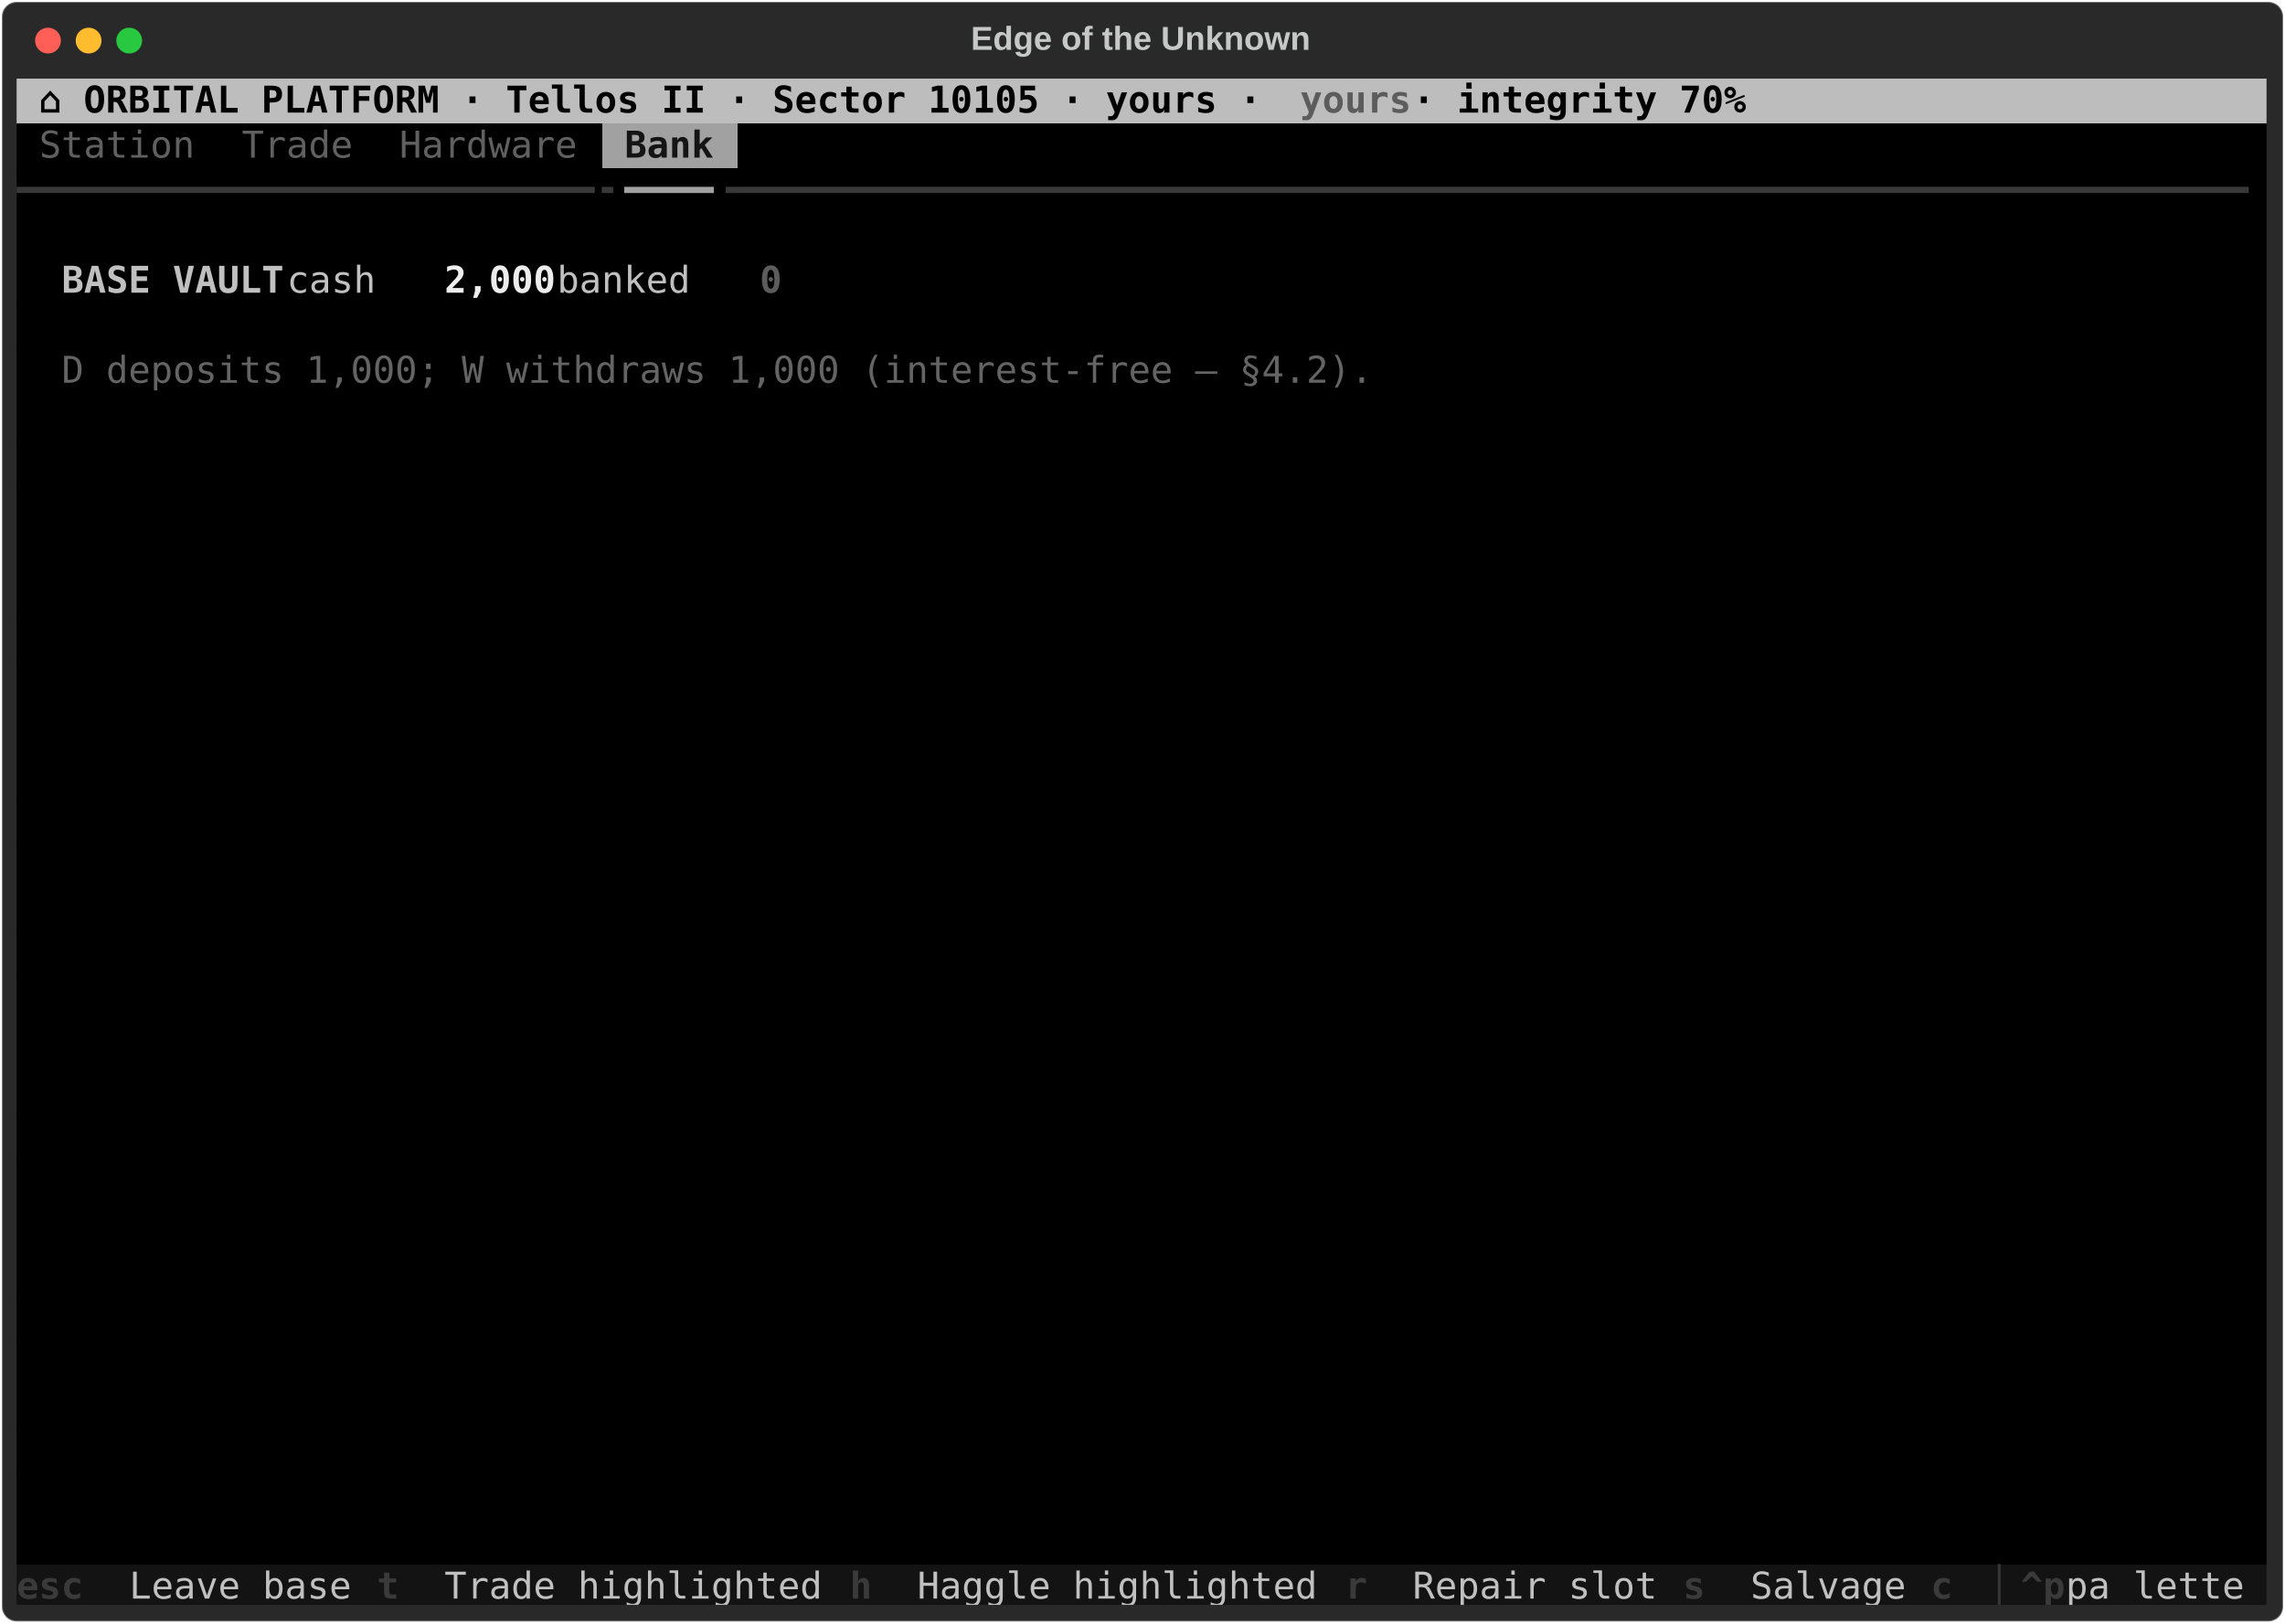
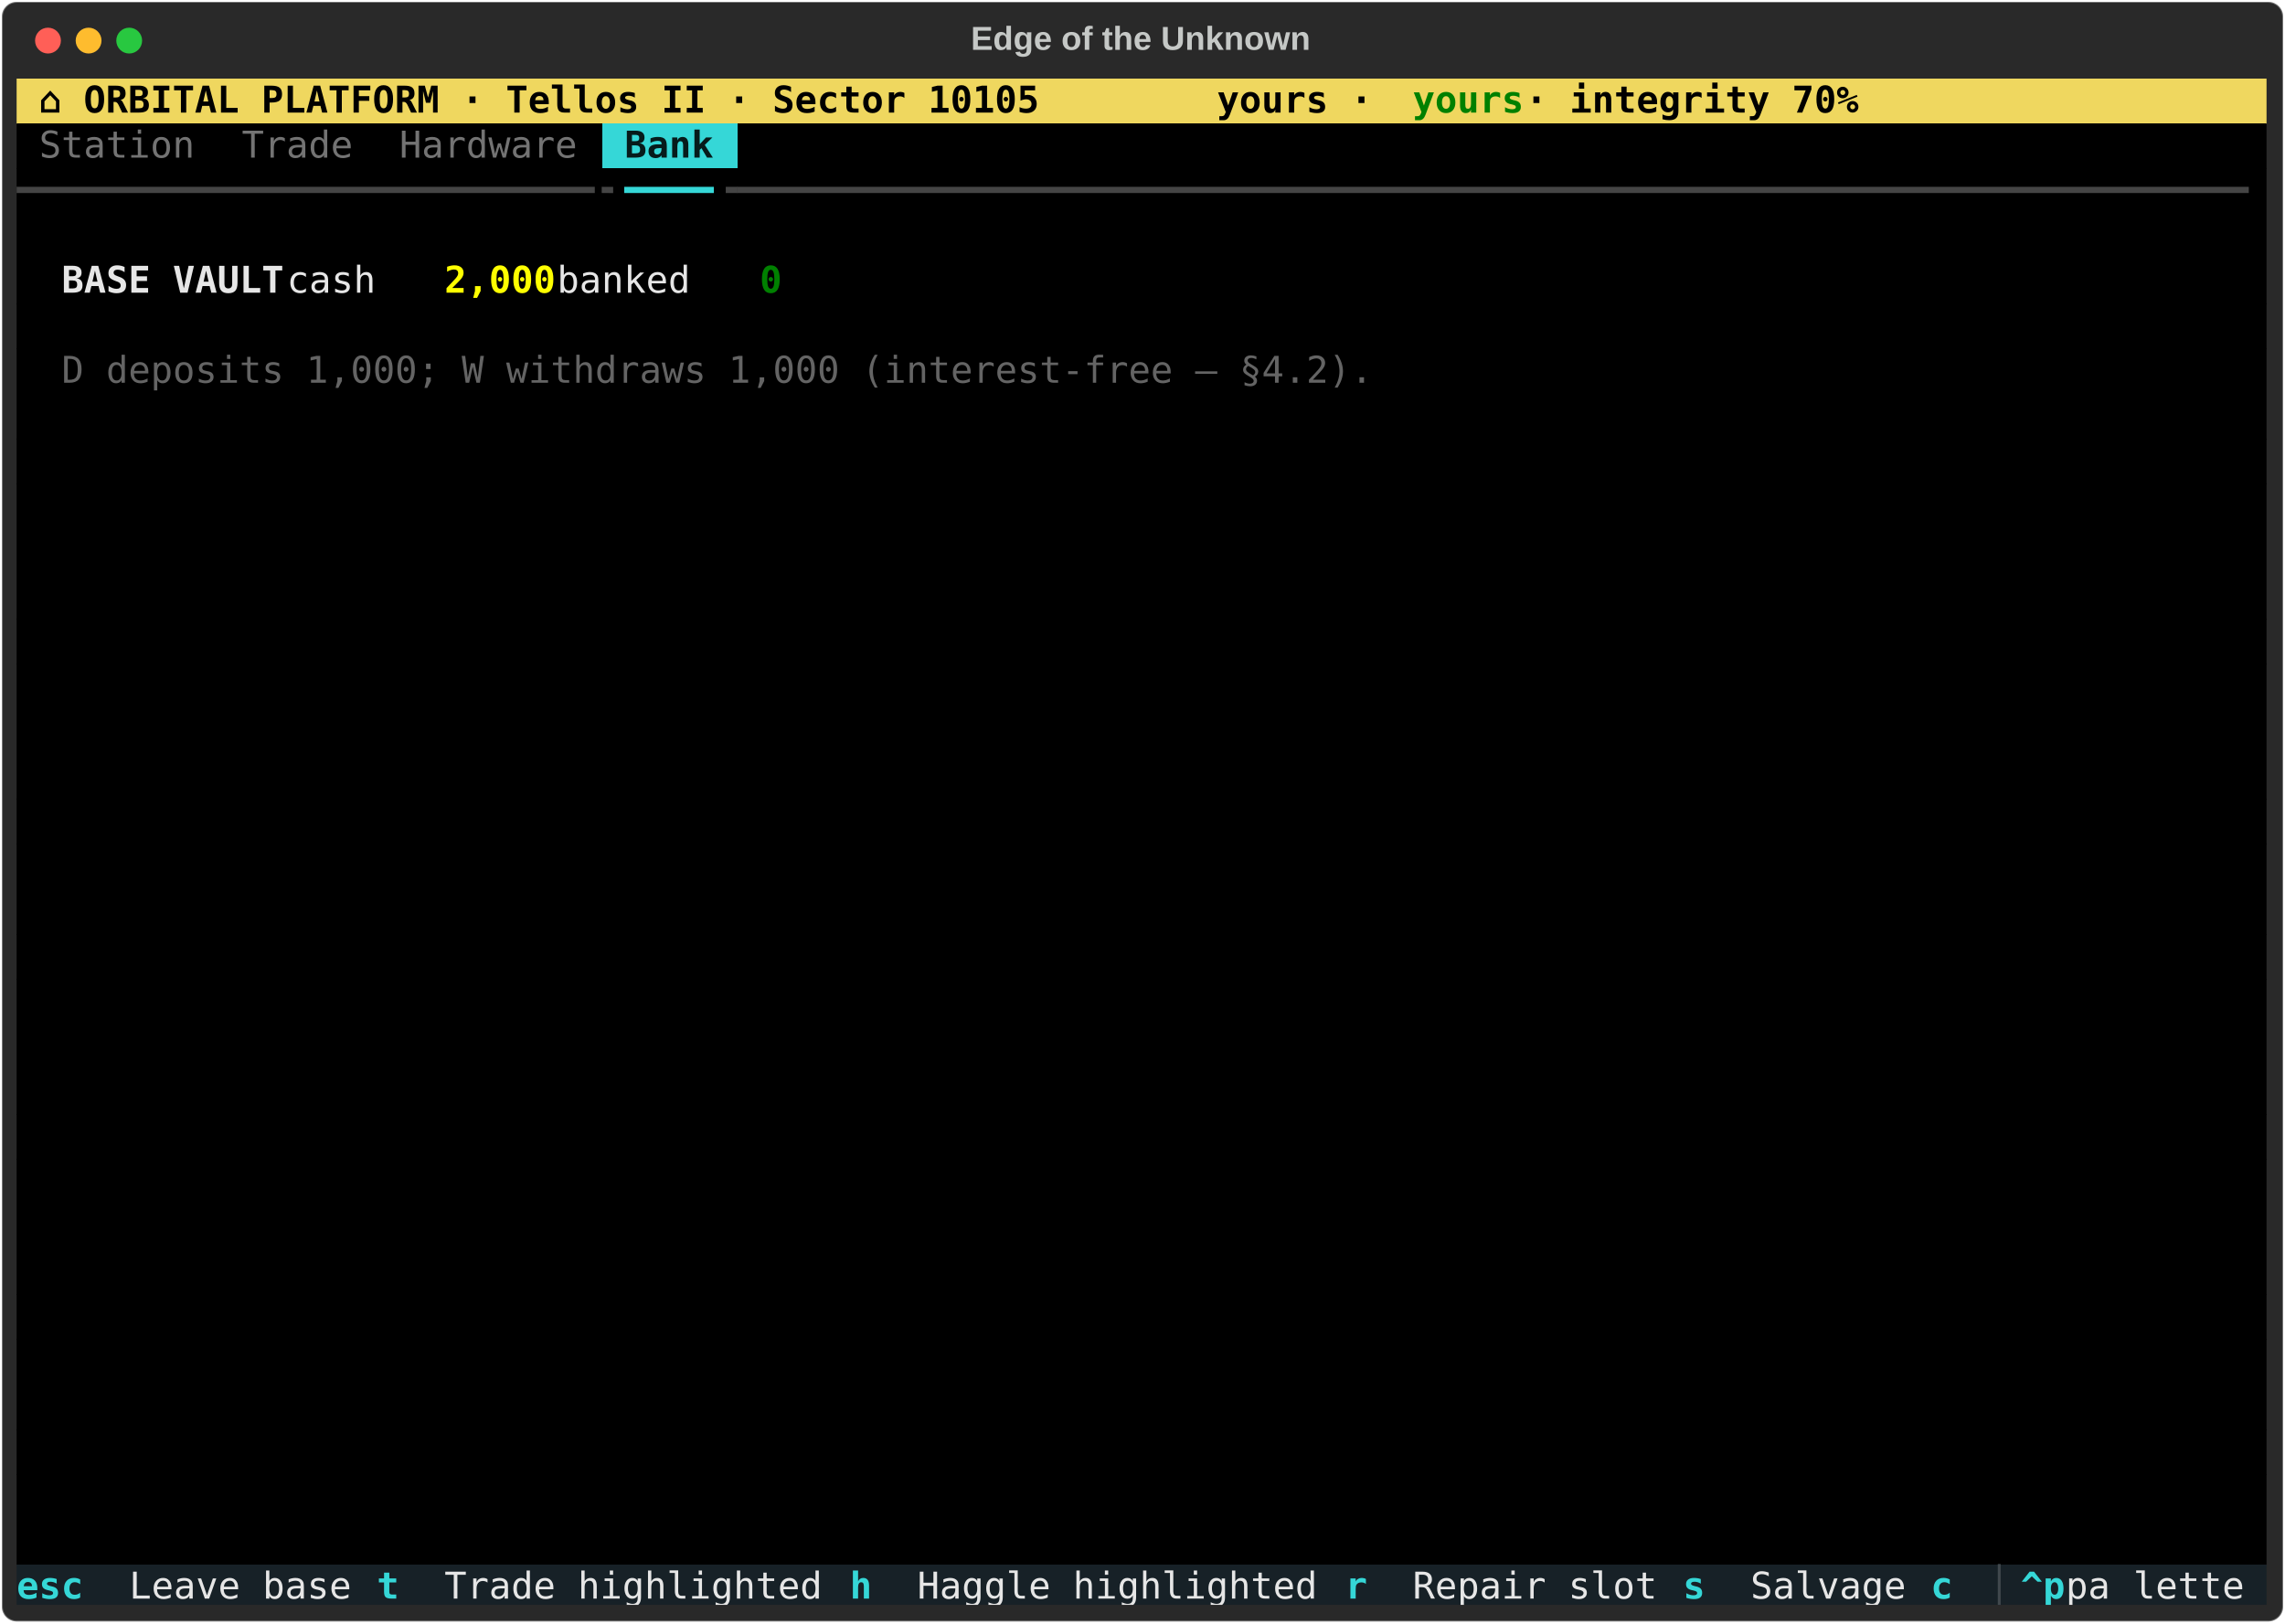
<svg xmlns="http://www.w3.org/2000/svg" class="rich-terminal" viewBox="0 0 1238 879.6">
  <style>

    @font-face {
        font-family: "Fira Code";
        src: local("FiraCode-Regular"),
                url("https://cdnjs.cloudflare.com/ajax/libs/firacode/6.2.0/woff2/FiraCode-Regular.woff2") format("woff2"),
                url("https://cdnjs.cloudflare.com/ajax/libs/firacode/6.2.0/woff/FiraCode-Regular.woff") format("woff");
        font-style: normal;
        font-weight: 400;
    }
    @font-face {
        font-family: "Fira Code";
        src: local("FiraCode-Bold"),
                url("https://cdnjs.cloudflare.com/ajax/libs/firacode/6.2.0/woff2/FiraCode-Bold.woff2") format("woff2"),
                url("https://cdnjs.cloudflare.com/ajax/libs/firacode/6.2.0/woff/FiraCode-Bold.woff") format("woff");
        font-style: bold;
        font-weight: 700;
    }

-     .terminal-2519702061-matrix {
+     .terminal-6264121-matrix {
        font-family: Fira Code, monospace;
        font-size: 20px;
        line-height: 24.4px;
        font-variant-east-asian: full-width;
    }

-     .terminal-2519702061-title {
+     .terminal-6264121-title {
        font-size: 18px;
        font-weight: bold;
        font-family: arial;
    }

-     .terminal-2519702061-r1 { fill: #c5c8c6 }
- .terminal-2519702061-r2 { fill: #000000;font-weight: bold }
- .terminal-2519702061-r3 { fill: #5c5c5c;font-weight: bold }
- .terminal-2519702061-r4 { fill: #606060 }
- .terminal-2519702061-r5 { fill: #141414;font-weight: bold }
- .terminal-2519702061-r6 { fill: #393939 }
- .terminal-2519702061-r7 { fill: #a1a1a1 }
- .terminal-2519702061-r8 { fill: #c0c0c0;font-weight: bold }
- .terminal-2519702061-r9 { fill: #c0c0c0 }
- .terminal-2519702061-r10 { fill: #ededed;font-weight: bold }
- .terminal-2519702061-r11 { fill: #646464 }
- .terminal-2519702061-r12 { fill: #3a3a3a;font-weight: bold }
- .terminal-2519702061-r13 { fill: #363636 }
+     .terminal-6264121-r1 { fill: #c5c8c6 }
+ .terminal-6264121-r2 { fill: #000000;font-weight: bold }
+ .terminal-6264121-r3 { fill: #008000;font-weight: bold }
+ .terminal-6264121-r4 { fill: #737373 }
+ .terminal-6264121-r5 { fill: #061b1b;font-weight: bold }
+ .terminal-6264121-r6 { fill: #454545 }
+ .terminal-6264121-r7 { fill: #35d7d7 }
+ .terminal-6264121-r8 { fill: #e6e6e6;font-weight: bold }
+ .terminal-6264121-r9 { fill: #e6e6e6 }
+ .terminal-6264121-r10 { fill: #ffff00;font-weight: bold }
+ .terminal-6264121-r11 { fill: #646464 }
+ .terminal-6264121-r12 { fill: #35d7d7;font-weight: bold }
+ .terminal-6264121-r13 { fill: #40484d }
    </style>
  <defs>
-     <clipPath id="terminal-2519702061-clip-terminal">
+     <clipPath id="terminal-6264121-clip-terminal">
      <rect x="0" y="0" width="1219.0" height="828.6" />
    </clipPath>
-     <clipPath id="terminal-2519702061-line-0">
+     <clipPath id="terminal-6264121-line-0">
      <rect x="0" y="1.5" width="1220" height="24.65" />
    </clipPath>
-     <clipPath id="terminal-2519702061-line-1">
+     <clipPath id="terminal-6264121-line-1">
      <rect x="0" y="25.9" width="1220" height="24.65" />
    </clipPath>
-     <clipPath id="terminal-2519702061-line-2">
+     <clipPath id="terminal-6264121-line-2">
      <rect x="0" y="50.3" width="1220" height="24.65" />
    </clipPath>
-     <clipPath id="terminal-2519702061-line-3">
+     <clipPath id="terminal-6264121-line-3">
      <rect x="0" y="74.7" width="1220" height="24.65" />
    </clipPath>
-     <clipPath id="terminal-2519702061-line-4">
+     <clipPath id="terminal-6264121-line-4">
      <rect x="0" y="99.1" width="1220" height="24.65" />
    </clipPath>
-     <clipPath id="terminal-2519702061-line-5">
+     <clipPath id="terminal-6264121-line-5">
      <rect x="0" y="123.5" width="1220" height="24.65" />
    </clipPath>
-     <clipPath id="terminal-2519702061-line-6">
+     <clipPath id="terminal-6264121-line-6">
      <rect x="0" y="147.9" width="1220" height="24.65" />
    </clipPath>
-     <clipPath id="terminal-2519702061-line-7">
+     <clipPath id="terminal-6264121-line-7">
      <rect x="0" y="172.3" width="1220" height="24.65" />
    </clipPath>
-     <clipPath id="terminal-2519702061-line-8">
+     <clipPath id="terminal-6264121-line-8">
      <rect x="0" y="196.7" width="1220" height="24.65" />
    </clipPath>
-     <clipPath id="terminal-2519702061-line-9">
+     <clipPath id="terminal-6264121-line-9">
      <rect x="0" y="221.1" width="1220" height="24.65" />
    </clipPath>
-     <clipPath id="terminal-2519702061-line-10">
+     <clipPath id="terminal-6264121-line-10">
      <rect x="0" y="245.5" width="1220" height="24.65" />
    </clipPath>
-     <clipPath id="terminal-2519702061-line-11">
+     <clipPath id="terminal-6264121-line-11">
      <rect x="0" y="269.9" width="1220" height="24.65" />
    </clipPath>
-     <clipPath id="terminal-2519702061-line-12">
+     <clipPath id="terminal-6264121-line-12">
      <rect x="0" y="294.3" width="1220" height="24.65" />
    </clipPath>
-     <clipPath id="terminal-2519702061-line-13">
+     <clipPath id="terminal-6264121-line-13">
      <rect x="0" y="318.7" width="1220" height="24.65" />
    </clipPath>
-     <clipPath id="terminal-2519702061-line-14">
+     <clipPath id="terminal-6264121-line-14">
      <rect x="0" y="343.1" width="1220" height="24.65" />
    </clipPath>
-     <clipPath id="terminal-2519702061-line-15">
+     <clipPath id="terminal-6264121-line-15">
      <rect x="0" y="367.5" width="1220" height="24.65" />
    </clipPath>
-     <clipPath id="terminal-2519702061-line-16">
+     <clipPath id="terminal-6264121-line-16">
      <rect x="0" y="391.9" width="1220" height="24.65" />
    </clipPath>
-     <clipPath id="terminal-2519702061-line-17">
+     <clipPath id="terminal-6264121-line-17">
      <rect x="0" y="416.3" width="1220" height="24.65" />
    </clipPath>
-     <clipPath id="terminal-2519702061-line-18">
+     <clipPath id="terminal-6264121-line-18">
      <rect x="0" y="440.7" width="1220" height="24.65" />
    </clipPath>
-     <clipPath id="terminal-2519702061-line-19">
+     <clipPath id="terminal-6264121-line-19">
      <rect x="0" y="465.1" width="1220" height="24.65" />
    </clipPath>
-     <clipPath id="terminal-2519702061-line-20">
+     <clipPath id="terminal-6264121-line-20">
      <rect x="0" y="489.5" width="1220" height="24.65" />
    </clipPath>
-     <clipPath id="terminal-2519702061-line-21">
+     <clipPath id="terminal-6264121-line-21">
      <rect x="0" y="513.9" width="1220" height="24.65" />
    </clipPath>
-     <clipPath id="terminal-2519702061-line-22">
+     <clipPath id="terminal-6264121-line-22">
      <rect x="0" y="538.3" width="1220" height="24.65" />
    </clipPath>
-     <clipPath id="terminal-2519702061-line-23">
+     <clipPath id="terminal-6264121-line-23">
      <rect x="0" y="562.7" width="1220" height="24.65" />
    </clipPath>
-     <clipPath id="terminal-2519702061-line-24">
+     <clipPath id="terminal-6264121-line-24">
      <rect x="0" y="587.1" width="1220" height="24.65" />
    </clipPath>
-     <clipPath id="terminal-2519702061-line-25">
+     <clipPath id="terminal-6264121-line-25">
      <rect x="0" y="611.5" width="1220" height="24.65" />
    </clipPath>
-     <clipPath id="terminal-2519702061-line-26">
+     <clipPath id="terminal-6264121-line-26">
      <rect x="0" y="635.9" width="1220" height="24.65" />
    </clipPath>
-     <clipPath id="terminal-2519702061-line-27">
+     <clipPath id="terminal-6264121-line-27">
      <rect x="0" y="660.3" width="1220" height="24.65" />
    </clipPath>
-     <clipPath id="terminal-2519702061-line-28">
+     <clipPath id="terminal-6264121-line-28">
      <rect x="0" y="684.7" width="1220" height="24.65" />
    </clipPath>
-     <clipPath id="terminal-2519702061-line-29">
+     <clipPath id="terminal-6264121-line-29">
      <rect x="0" y="709.1" width="1220" height="24.65" />
    </clipPath>
-     <clipPath id="terminal-2519702061-line-30">
+     <clipPath id="terminal-6264121-line-30">
      <rect x="0" y="733.5" width="1220" height="24.65" />
    </clipPath>
-     <clipPath id="terminal-2519702061-line-31">
+     <clipPath id="terminal-6264121-line-31">
      <rect x="0" y="757.9" width="1220" height="24.65" />
    </clipPath>
-     <clipPath id="terminal-2519702061-line-32">
+     <clipPath id="terminal-6264121-line-32">
      <rect x="0" y="782.3" width="1220" height="24.65" />
    </clipPath>
  </defs>
  <rect fill="#292929" stroke="rgba(255,255,255,0.35)" stroke-width="1" x="1" y="1" width="1236" height="877.6" rx="8" />
-   <text class="terminal-2519702061-title" fill="#c5c8c6" text-anchor="middle" x="618" y="27">Edge of the Unknown</text>
+   <text class="terminal-6264121-title" fill="#c5c8c6" text-anchor="middle" x="618" y="27">Edge of the Unknown</text>
  <g transform="translate(26,22)">
    <circle cx="0" cy="0" r="7" fill="#ff5f57" />
    <circle cx="22" cy="0" r="7" fill="#febc2e" />
    <circle cx="44" cy="0" r="7" fill="#28c840" />
  </g>
-   <g transform="translate(9, 41)" clip-path="url(#terminal-2519702061-clip-terminal)">
-     <rect fill="#bdbdbd" x="0" y="1.5" width="12.2" height="24.65" shape-rendering="crispEdges" />
-     <rect fill="#bdbdbd" x="12.2" y="1.5" width="683.2" height="24.65" shape-rendering="crispEdges" />
-     <rect fill="#bdbdbd" x="695.4" y="1.5" width="61" height="24.65" shape-rendering="crispEdges" />
-     <rect fill="#bdbdbd" x="756.4" y="1.5" width="195.2" height="24.65" shape-rendering="crispEdges" />
-     <rect fill="#bdbdbd" x="951.6" y="1.5" width="256.2" height="24.65" shape-rendering="crispEdges" />
-     <rect fill="#bdbdbd" x="1207.8" y="1.5" width="12.2" height="24.65" shape-rendering="crispEdges" />
+   <g transform="translate(9, 41)" clip-path="url(#terminal-6264121-clip-terminal)">
+     <rect fill="#efd75f" x="0" y="1.5" width="12.2" height="24.65" shape-rendering="crispEdges" />
+     <rect fill="#efd75f" x="12.2" y="1.5" width="744.2" height="24.65" shape-rendering="crispEdges" />
+     <rect fill="#efd75f" x="756.4" y="1.5" width="61" height="24.65" shape-rendering="crispEdges" />
+     <rect fill="#efd75f" x="817.4" y="1.5" width="195.2" height="24.65" shape-rendering="crispEdges" />
+     <rect fill="#efd75f" x="1012.6" y="1.5" width="195.2" height="24.65" shape-rendering="crispEdges" />
+     <rect fill="#efd75f" x="1207.8" y="1.5" width="12.2" height="24.65" shape-rendering="crispEdges" />
    <rect fill="#000000" x="0" y="25.9" width="12.2" height="24.65" shape-rendering="crispEdges" />
    <rect fill="#000000" x="12.2" y="25.9" width="85.4" height="24.65" shape-rendering="crispEdges" />
    <rect fill="#000000" x="97.6" y="25.9" width="12.2" height="24.65" shape-rendering="crispEdges" />
    <rect fill="#000000" x="109.8" y="25.9" width="12.2" height="24.65" shape-rendering="crispEdges" />
    <rect fill="#000000" x="122" y="25.9" width="61" height="24.65" shape-rendering="crispEdges" />
    <rect fill="#000000" x="183" y="25.9" width="12.2" height="24.65" shape-rendering="crispEdges" />
    <rect fill="#000000" x="195.2" y="25.9" width="12.2" height="24.65" shape-rendering="crispEdges" />
    <rect fill="#000000" x="207.4" y="25.9" width="97.6" height="24.65" shape-rendering="crispEdges" />
    <rect fill="#000000" x="305" y="25.9" width="12.2" height="24.65" shape-rendering="crispEdges" />
-     <rect fill="#a1a1a1" x="317.2" y="25.9" width="12.2" height="24.65" shape-rendering="crispEdges" />
-     <rect fill="#a1a1a1" x="329.4" y="25.9" width="48.8" height="24.65" shape-rendering="crispEdges" />
-     <rect fill="#a1a1a1" x="378.2" y="25.9" width="12.2" height="24.65" shape-rendering="crispEdges" />
+     <rect fill="#35d7d7" x="317.2" y="25.9" width="12.2" height="24.65" shape-rendering="crispEdges" />
+     <rect fill="#35d7d7" x="329.4" y="25.9" width="48.8" height="24.65" shape-rendering="crispEdges" />
+     <rect fill="#35d7d7" x="378.2" y="25.9" width="12.2" height="24.65" shape-rendering="crispEdges" />
    <rect fill="#000000" x="390.4" y="25.9" width="829.6" height="24.65" shape-rendering="crispEdges" />
    <rect fill="#000000" x="0" y="50.3" width="317.2" height="24.65" shape-rendering="crispEdges" />
    <rect fill="#000000" x="317.2" y="50.3" width="12.2" height="24.65" shape-rendering="crispEdges" />
    <rect fill="#000000" x="329.4" y="50.3" width="48.8" height="24.65" shape-rendering="crispEdges" />
    <rect fill="#000000" x="378.2" y="50.3" width="12.2" height="24.65" shape-rendering="crispEdges" />
    <rect fill="#000000" x="390.4" y="50.3" width="829.6" height="24.65" shape-rendering="crispEdges" />
    <rect fill="#000000" x="0" y="74.7" width="1220" height="24.65" shape-rendering="crispEdges" />
    <rect fill="#000000" x="0" y="99.1" width="24.4" height="24.65" shape-rendering="crispEdges" />
    <rect fill="#000000" x="24.4" y="99.1" width="122" height="24.65" shape-rendering="crispEdges" />
    <rect fill="#000000" x="146.4" y="99.1" width="85.4" height="24.65" shape-rendering="crispEdges" />
    <rect fill="#000000" x="231.8" y="99.1" width="61" height="24.65" shape-rendering="crispEdges" />
    <rect fill="#000000" x="292.8" y="99.1" width="109.8" height="24.65" shape-rendering="crispEdges" />
    <rect fill="#000000" x="402.6" y="99.1" width="12.2" height="24.65" shape-rendering="crispEdges" />
    <rect fill="#000000" x="414.8" y="99.1" width="780.8" height="24.65" shape-rendering="crispEdges" />
    <rect fill="#000000" x="1195.6" y="99.1" width="24.4" height="24.65" shape-rendering="crispEdges" />
    <rect fill="#000000" x="0" y="123.5" width="24.4" height="24.65" shape-rendering="crispEdges" />
    <rect fill="#000000" x="24.4" y="123.5" width="1171.2" height="24.65" shape-rendering="crispEdges" />
    <rect fill="#000000" x="1195.6" y="123.5" width="24.4" height="24.65" shape-rendering="crispEdges" />
    <rect fill="#000000" x="0" y="147.9" width="24.4" height="24.65" shape-rendering="crispEdges" />
    <rect fill="#000000" x="24.4" y="147.9" width="719.8" height="24.65" shape-rendering="crispEdges" />
    <rect fill="#000000" x="744.2" y="147.9" width="451.4" height="24.65" shape-rendering="crispEdges" />
    <rect fill="#000000" x="1195.6" y="147.9" width="24.4" height="24.65" shape-rendering="crispEdges" />
    <rect fill="#000000" x="0" y="172.3" width="24.4" height="24.65" shape-rendering="crispEdges" />
    <rect fill="#000000" x="24.4" y="172.3" width="1171.2" height="24.65" shape-rendering="crispEdges" />
    <rect fill="#000000" x="1195.6" y="172.3" width="24.4" height="24.65" shape-rendering="crispEdges" />
    <rect fill="#000000" x="0" y="196.7" width="24.4" height="24.65" shape-rendering="crispEdges" />
    <rect fill="#000000" x="24.4" y="196.7" width="1171.2" height="24.65" shape-rendering="crispEdges" />
    <rect fill="#000000" x="1195.6" y="196.7" width="24.4" height="24.65" shape-rendering="crispEdges" />
    <rect fill="#000000" x="0" y="221.1" width="24.4" height="24.65" shape-rendering="crispEdges" />
    <rect fill="#000000" x="24.4" y="221.1" width="1171.2" height="24.65" shape-rendering="crispEdges" />
    <rect fill="#000000" x="1195.6" y="221.1" width="24.4" height="24.65" shape-rendering="crispEdges" />
    <rect fill="#000000" x="0" y="245.5" width="24.4" height="24.65" shape-rendering="crispEdges" />
    <rect fill="#000000" x="24.4" y="245.5" width="1171.2" height="24.65" shape-rendering="crispEdges" />
    <rect fill="#000000" x="1195.6" y="245.5" width="24.4" height="24.65" shape-rendering="crispEdges" />
    <rect fill="#000000" x="0" y="269.9" width="24.4" height="24.65" shape-rendering="crispEdges" />
    <rect fill="#000000" x="24.4" y="269.9" width="1171.2" height="24.65" shape-rendering="crispEdges" />
    <rect fill="#000000" x="1195.6" y="269.9" width="24.4" height="24.65" shape-rendering="crispEdges" />
    <rect fill="#000000" x="0" y="294.3" width="24.4" height="24.65" shape-rendering="crispEdges" />
    <rect fill="#000000" x="24.4" y="294.3" width="1171.2" height="24.65" shape-rendering="crispEdges" />
    <rect fill="#000000" x="1195.6" y="294.3" width="24.4" height="24.65" shape-rendering="crispEdges" />
    <rect fill="#000000" x="0" y="318.7" width="24.4" height="24.65" shape-rendering="crispEdges" />
    <rect fill="#000000" x="24.4" y="318.7" width="1171.2" height="24.65" shape-rendering="crispEdges" />
    <rect fill="#000000" x="1195.6" y="318.7" width="24.4" height="24.65" shape-rendering="crispEdges" />
    <rect fill="#000000" x="0" y="343.1" width="24.4" height="24.65" shape-rendering="crispEdges" />
    <rect fill="#000000" x="24.4" y="343.1" width="1171.2" height="24.65" shape-rendering="crispEdges" />
    <rect fill="#000000" x="1195.6" y="343.1" width="24.4" height="24.65" shape-rendering="crispEdges" />
    <rect fill="#000000" x="0" y="367.5" width="24.4" height="24.65" shape-rendering="crispEdges" />
    <rect fill="#000000" x="24.4" y="367.5" width="1171.2" height="24.65" shape-rendering="crispEdges" />
    <rect fill="#000000" x="1195.6" y="367.5" width="24.4" height="24.65" shape-rendering="crispEdges" />
    <rect fill="#000000" x="0" y="391.9" width="24.4" height="24.65" shape-rendering="crispEdges" />
    <rect fill="#000000" x="24.4" y="391.9" width="1171.2" height="24.65" shape-rendering="crispEdges" />
    <rect fill="#000000" x="1195.6" y="391.9" width="24.4" height="24.65" shape-rendering="crispEdges" />
    <rect fill="#000000" x="0" y="416.3" width="24.4" height="24.65" shape-rendering="crispEdges" />
    <rect fill="#000000" x="24.4" y="416.3" width="1171.2" height="24.65" shape-rendering="crispEdges" />
    <rect fill="#000000" x="1195.6" y="416.3" width="24.4" height="24.65" shape-rendering="crispEdges" />
    <rect fill="#000000" x="0" y="440.7" width="24.4" height="24.65" shape-rendering="crispEdges" />
    <rect fill="#000000" x="24.4" y="440.7" width="1171.2" height="24.65" shape-rendering="crispEdges" />
    <rect fill="#000000" x="1195.6" y="440.7" width="24.4" height="24.65" shape-rendering="crispEdges" />
    <rect fill="#000000" x="0" y="465.1" width="24.4" height="24.65" shape-rendering="crispEdges" />
    <rect fill="#000000" x="24.4" y="465.1" width="1171.2" height="24.65" shape-rendering="crispEdges" />
    <rect fill="#000000" x="1195.6" y="465.1" width="24.4" height="24.65" shape-rendering="crispEdges" />
    <rect fill="#000000" x="0" y="489.5" width="24.4" height="24.65" shape-rendering="crispEdges" />
    <rect fill="#000000" x="24.4" y="489.5" width="1171.2" height="24.65" shape-rendering="crispEdges" />
    <rect fill="#000000" x="1195.6" y="489.5" width="24.4" height="24.65" shape-rendering="crispEdges" />
    <rect fill="#000000" x="0" y="513.9" width="24.4" height="24.65" shape-rendering="crispEdges" />
    <rect fill="#000000" x="24.4" y="513.9" width="1171.2" height="24.65" shape-rendering="crispEdges" />
    <rect fill="#000000" x="1195.6" y="513.9" width="24.4" height="24.65" shape-rendering="crispEdges" />
    <rect fill="#000000" x="0" y="538.3" width="24.4" height="24.65" shape-rendering="crispEdges" />
    <rect fill="#000000" x="24.4" y="538.3" width="1171.2" height="24.65" shape-rendering="crispEdges" />
    <rect fill="#000000" x="1195.6" y="538.3" width="24.4" height="24.65" shape-rendering="crispEdges" />
    <rect fill="#000000" x="0" y="562.7" width="24.4" height="24.65" shape-rendering="crispEdges" />
    <rect fill="#000000" x="24.4" y="562.7" width="1171.2" height="24.65" shape-rendering="crispEdges" />
    <rect fill="#000000" x="1195.6" y="562.7" width="24.4" height="24.65" shape-rendering="crispEdges" />
    <rect fill="#000000" x="0" y="587.1" width="24.4" height="24.65" shape-rendering="crispEdges" />
    <rect fill="#000000" x="24.4" y="587.1" width="1171.2" height="24.65" shape-rendering="crispEdges" />
    <rect fill="#000000" x="1195.6" y="587.1" width="24.4" height="24.65" shape-rendering="crispEdges" />
    <rect fill="#000000" x="0" y="611.5" width="24.4" height="24.65" shape-rendering="crispEdges" />
    <rect fill="#000000" x="24.4" y="611.5" width="1171.2" height="24.65" shape-rendering="crispEdges" />
    <rect fill="#000000" x="1195.6" y="611.5" width="24.4" height="24.65" shape-rendering="crispEdges" />
    <rect fill="#000000" x="0" y="635.9" width="24.4" height="24.65" shape-rendering="crispEdges" />
    <rect fill="#000000" x="24.4" y="635.9" width="1171.2" height="24.65" shape-rendering="crispEdges" />
    <rect fill="#000000" x="1195.6" y="635.9" width="24.4" height="24.65" shape-rendering="crispEdges" />
    <rect fill="#000000" x="0" y="660.3" width="24.4" height="24.65" shape-rendering="crispEdges" />
    <rect fill="#000000" x="24.4" y="660.3" width="1171.2" height="24.65" shape-rendering="crispEdges" />
    <rect fill="#000000" x="1195.6" y="660.3" width="24.4" height="24.65" shape-rendering="crispEdges" />
    <rect fill="#000000" x="0" y="684.7" width="24.4" height="24.65" shape-rendering="crispEdges" />
    <rect fill="#000000" x="24.4" y="684.7" width="1171.2" height="24.65" shape-rendering="crispEdges" />
    <rect fill="#000000" x="1195.6" y="684.7" width="24.4" height="24.65" shape-rendering="crispEdges" />
    <rect fill="#000000" x="0" y="709.1" width="24.4" height="24.65" shape-rendering="crispEdges" />
    <rect fill="#000000" x="24.4" y="709.1" width="1171.2" height="24.65" shape-rendering="crispEdges" />
    <rect fill="#000000" x="1195.6" y="709.1" width="24.4" height="24.65" shape-rendering="crispEdges" />
    <rect fill="#000000" x="0" y="733.5" width="24.4" height="24.65" shape-rendering="crispEdges" />
    <rect fill="#000000" x="24.4" y="733.5" width="1171.2" height="24.65" shape-rendering="crispEdges" />
    <rect fill="#000000" x="1195.6" y="733.5" width="24.4" height="24.65" shape-rendering="crispEdges" />
    <rect fill="#000000" x="0" y="757.9" width="24.4" height="24.65" shape-rendering="crispEdges" />
    <rect fill="#000000" x="24.4" y="757.9" width="1171.2" height="24.65" shape-rendering="crispEdges" />
    <rect fill="#000000" x="1195.6" y="757.9" width="24.4" height="24.65" shape-rendering="crispEdges" />
    <rect fill="#000000" x="0" y="782.3" width="1220" height="24.65" shape-rendering="crispEdges" />
-     <rect fill="#131313" x="0" y="806.7" width="61" height="24.65" shape-rendering="crispEdges" />
-     <rect fill="#131313" x="61" y="806.7" width="134.2" height="24.65" shape-rendering="crispEdges" />
-     <rect fill="#131313" x="195.2" y="806.7" width="36.6" height="24.65" shape-rendering="crispEdges" />
-     <rect fill="#131313" x="231.8" y="806.7" width="219.6" height="24.65" shape-rendering="crispEdges" />
-     <rect fill="#131313" x="451.4" y="806.7" width="36.6" height="24.65" shape-rendering="crispEdges" />
-     <rect fill="#131313" x="488" y="806.7" width="231.8" height="24.65" shape-rendering="crispEdges" />
-     <rect fill="#131313" x="719.8" y="806.7" width="36.6" height="24.65" shape-rendering="crispEdges" />
-     <rect fill="#131313" x="756.4" y="806.7" width="146.4" height="24.65" shape-rendering="crispEdges" />
-     <rect fill="#131313" x="902.8" y="806.7" width="36.6" height="24.65" shape-rendering="crispEdges" />
-     <rect fill="#131313" x="939.4" y="806.7" width="97.6" height="24.65" shape-rendering="crispEdges" />
-     <rect fill="#131313" x="1037" y="806.7" width="36.6" height="24.65" shape-rendering="crispEdges" />
-     <rect fill="#131313" x="1073.6" y="806.7" width="12.2" height="24.65" shape-rendering="crispEdges" />
-     <rect fill="#131313" x="1085.8" y="806.7" width="24.4" height="24.65" shape-rendering="crispEdges" />
-     <rect fill="#131313" x="1110.2" y="806.7" width="36.6" height="24.65" shape-rendering="crispEdges" />
-     <rect fill="#131313" x="1146.8" y="806.7" width="61" height="24.65" shape-rendering="crispEdges" />
-     <rect fill="#131313" x="1207.8" y="806.7" width="12.2" height="24.65" shape-rendering="crispEdges" />
-     <g class="terminal-2519702061-matrix">
-       <text class="terminal-2519702061-r2" x="12.2" y="20" textLength="683.2" clip-path="url(#terminal-2519702061-line-0)">⌂ ORBITAL PLATFORM · Tellos II · Sector 10105 · yours · </text>
-       <text class="terminal-2519702061-r3" x="695.4" y="20" textLength="61" clip-path="url(#terminal-2519702061-line-0)">yours</text>
-       <text class="terminal-2519702061-r2" x="756.4" y="20" textLength="195.2" clip-path="url(#terminal-2519702061-line-0)"> · integrity 70%</text>
-       <text class="terminal-2519702061-r1" x="1220" y="20" textLength="12.2" clip-path="url(#terminal-2519702061-line-0)">
- </text>
-       <text class="terminal-2519702061-r4" x="12.2" y="44.4" textLength="85.4" clip-path="url(#terminal-2519702061-line-1)">Station</text>
-       <text class="terminal-2519702061-r4" x="122" y="44.4" textLength="61" clip-path="url(#terminal-2519702061-line-1)">Trade</text>
-       <text class="terminal-2519702061-r4" x="207.4" y="44.4" textLength="97.6" clip-path="url(#terminal-2519702061-line-1)">Hardware</text>
-       <text class="terminal-2519702061-r5" x="329.4" y="44.4" textLength="48.8" clip-path="url(#terminal-2519702061-line-1)">Bank</text>
-       <text class="terminal-2519702061-r1" x="1220" y="44.4" textLength="12.2" clip-path="url(#terminal-2519702061-line-1)">
- </text>
-       <text class="terminal-2519702061-r6" x="0" y="68.8" textLength="317.2" clip-path="url(#terminal-2519702061-line-2)">━━━━━━━━━━━━━━━━━━━━━━━━━━</text>
-       <text class="terminal-2519702061-r6" x="317.2" y="68.8" textLength="12.2" clip-path="url(#terminal-2519702061-line-2)">╸</text>
-       <text class="terminal-2519702061-r7" x="329.4" y="68.8" textLength="48.8" clip-path="url(#terminal-2519702061-line-2)">━━━━</text>
-       <text class="terminal-2519702061-r6" x="378.2" y="68.8" textLength="12.2" clip-path="url(#terminal-2519702061-line-2)">╺</text>
-       <text class="terminal-2519702061-r6" x="390.4" y="68.8" textLength="829.6" clip-path="url(#terminal-2519702061-line-2)">━━━━━━━━━━━━━━━━━━━━━━━━━━━━━━━━━━━━━━━━━━━━━━━━━━━━━━━━━━━━━━━━━━━━</text>
-       <text class="terminal-2519702061-r1" x="1220" y="68.8" textLength="12.2" clip-path="url(#terminal-2519702061-line-2)">
- </text>
-       <text class="terminal-2519702061-r1" x="1220" y="93.2" textLength="12.2" clip-path="url(#terminal-2519702061-line-3)">
- </text>
-       <text class="terminal-2519702061-r8" x="24.4" y="117.6" textLength="122" clip-path="url(#terminal-2519702061-line-4)">BASE VAULT</text>
-       <text class="terminal-2519702061-r9" x="146.4" y="117.6" textLength="85.4" clip-path="url(#terminal-2519702061-line-4)">  cash </text>
-       <text class="terminal-2519702061-r10" x="231.8" y="117.6" textLength="61" clip-path="url(#terminal-2519702061-line-4)">2,000</text>
-       <text class="terminal-2519702061-r9" x="292.8" y="117.6" textLength="109.8" clip-path="url(#terminal-2519702061-line-4)">  banked </text>
-       <text class="terminal-2519702061-r3" x="402.6" y="117.6" textLength="12.2" clip-path="url(#terminal-2519702061-line-4)">0</text>
-       <text class="terminal-2519702061-r1" x="1220" y="117.6" textLength="12.2" clip-path="url(#terminal-2519702061-line-4)">
- </text>
-       <text class="terminal-2519702061-r1" x="1220" y="142" textLength="12.2" clip-path="url(#terminal-2519702061-line-5)">
- </text>
-       <text class="terminal-2519702061-r11" x="24.4" y="166.4" textLength="719.8" clip-path="url(#terminal-2519702061-line-6)">D deposits 1,000; W withdraws 1,000 (interest-free — §4.2).</text>
-       <text class="terminal-2519702061-r1" x="1220" y="166.4" textLength="12.2" clip-path="url(#terminal-2519702061-line-6)">
- </text>
-       <text class="terminal-2519702061-r1" x="1220" y="190.8" textLength="12.2" clip-path="url(#terminal-2519702061-line-7)">
- </text>
-       <text class="terminal-2519702061-r1" x="1220" y="215.2" textLength="12.2" clip-path="url(#terminal-2519702061-line-8)">
- </text>
-       <text class="terminal-2519702061-r1" x="1220" y="239.6" textLength="12.2" clip-path="url(#terminal-2519702061-line-9)">
- </text>
-       <text class="terminal-2519702061-r1" x="1220" y="264" textLength="12.2" clip-path="url(#terminal-2519702061-line-10)">
- </text>
-       <text class="terminal-2519702061-r1" x="1220" y="288.4" textLength="12.2" clip-path="url(#terminal-2519702061-line-11)">
- </text>
-       <text class="terminal-2519702061-r1" x="1220" y="312.8" textLength="12.2" clip-path="url(#terminal-2519702061-line-12)">
- </text>
-       <text class="terminal-2519702061-r1" x="1220" y="337.2" textLength="12.2" clip-path="url(#terminal-2519702061-line-13)">
- </text>
-       <text class="terminal-2519702061-r1" x="1220" y="361.6" textLength="12.2" clip-path="url(#terminal-2519702061-line-14)">
- </text>
-       <text class="terminal-2519702061-r1" x="1220" y="386" textLength="12.2" clip-path="url(#terminal-2519702061-line-15)">
- </text>
-       <text class="terminal-2519702061-r1" x="1220" y="410.4" textLength="12.2" clip-path="url(#terminal-2519702061-line-16)">
- </text>
-       <text class="terminal-2519702061-r1" x="1220" y="434.8" textLength="12.2" clip-path="url(#terminal-2519702061-line-17)">
- </text>
-       <text class="terminal-2519702061-r1" x="1220" y="459.2" textLength="12.2" clip-path="url(#terminal-2519702061-line-18)">
- </text>
-       <text class="terminal-2519702061-r1" x="1220" y="483.6" textLength="12.2" clip-path="url(#terminal-2519702061-line-19)">
- </text>
-       <text class="terminal-2519702061-r1" x="1220" y="508" textLength="12.2" clip-path="url(#terminal-2519702061-line-20)">
- </text>
-       <text class="terminal-2519702061-r1" x="1220" y="532.4" textLength="12.2" clip-path="url(#terminal-2519702061-line-21)">
- </text>
-       <text class="terminal-2519702061-r1" x="1220" y="556.8" textLength="12.2" clip-path="url(#terminal-2519702061-line-22)">
- </text>
-       <text class="terminal-2519702061-r1" x="1220" y="581.2" textLength="12.2" clip-path="url(#terminal-2519702061-line-23)">
- </text>
-       <text class="terminal-2519702061-r1" x="1220" y="605.6" textLength="12.2" clip-path="url(#terminal-2519702061-line-24)">
- </text>
-       <text class="terminal-2519702061-r1" x="1220" y="630" textLength="12.2" clip-path="url(#terminal-2519702061-line-25)">
- </text>
-       <text class="terminal-2519702061-r1" x="1220" y="654.4" textLength="12.2" clip-path="url(#terminal-2519702061-line-26)">
- </text>
-       <text class="terminal-2519702061-r1" x="1220" y="678.8" textLength="12.2" clip-path="url(#terminal-2519702061-line-27)">
- </text>
-       <text class="terminal-2519702061-r1" x="1220" y="703.2" textLength="12.2" clip-path="url(#terminal-2519702061-line-28)">
- </text>
-       <text class="terminal-2519702061-r1" x="1220" y="727.6" textLength="12.2" clip-path="url(#terminal-2519702061-line-29)">
- </text>
-       <text class="terminal-2519702061-r1" x="1220" y="752" textLength="12.2" clip-path="url(#terminal-2519702061-line-30)">
- </text>
-       <text class="terminal-2519702061-r1" x="1220" y="776.4" textLength="12.2" clip-path="url(#terminal-2519702061-line-31)">
- </text>
-       <text class="terminal-2519702061-r1" x="1220" y="800.8" textLength="12.2" clip-path="url(#terminal-2519702061-line-32)">
- </text>
-       <text class="terminal-2519702061-r12" x="0" y="825.2" textLength="61" clip-path="url(#terminal-2519702061-line-33)"> esc </text>
-       <text class="terminal-2519702061-r9" x="61" y="825.2" textLength="134.2" clip-path="url(#terminal-2519702061-line-33)">Leave base </text>
-       <text class="terminal-2519702061-r12" x="195.2" y="825.2" textLength="36.6" clip-path="url(#terminal-2519702061-line-33)"> t </text>
-       <text class="terminal-2519702061-r9" x="231.8" y="825.2" textLength="219.6" clip-path="url(#terminal-2519702061-line-33)">Trade highlighted </text>
-       <text class="terminal-2519702061-r12" x="451.4" y="825.2" textLength="36.6" clip-path="url(#terminal-2519702061-line-33)"> h </text>
-       <text class="terminal-2519702061-r9" x="488" y="825.2" textLength="231.8" clip-path="url(#terminal-2519702061-line-33)">Haggle highlighted </text>
-       <text class="terminal-2519702061-r12" x="719.8" y="825.2" textLength="36.6" clip-path="url(#terminal-2519702061-line-33)"> r </text>
-       <text class="terminal-2519702061-r9" x="756.4" y="825.2" textLength="146.4" clip-path="url(#terminal-2519702061-line-33)">Repair slot </text>
-       <text class="terminal-2519702061-r12" x="902.8" y="825.2" textLength="36.6" clip-path="url(#terminal-2519702061-line-33)"> s </text>
-       <text class="terminal-2519702061-r9" x="939.4" y="825.2" textLength="97.6" clip-path="url(#terminal-2519702061-line-33)">Salvage </text>
-       <text class="terminal-2519702061-r12" x="1037" y="825.2" textLength="36.6" clip-path="url(#terminal-2519702061-line-33)"> c </text>
-       <text class="terminal-2519702061-r13" x="1073.6" y="825.2" textLength="12.2" clip-path="url(#terminal-2519702061-line-33)">▏</text>
-       <text class="terminal-2519702061-r12" x="1085.8" y="825.2" textLength="24.4" clip-path="url(#terminal-2519702061-line-33)">^p</text>
-       <text class="terminal-2519702061-r9" x="1110.2" y="825.2" textLength="36.6" clip-path="url(#terminal-2519702061-line-33)"> pa</text>
-       <text class="terminal-2519702061-r9" x="1146.8" y="825.2" textLength="61" clip-path="url(#terminal-2519702061-line-33)">lette</text>
+     <rect fill="#172127" x="0" y="806.7" width="61" height="24.65" shape-rendering="crispEdges" />
+     <rect fill="#172127" x="61" y="806.7" width="134.2" height="24.65" shape-rendering="crispEdges" />
+     <rect fill="#172127" x="195.2" y="806.7" width="36.6" height="24.65" shape-rendering="crispEdges" />
+     <rect fill="#172127" x="231.8" y="806.7" width="219.6" height="24.65" shape-rendering="crispEdges" />
+     <rect fill="#172127" x="451.4" y="806.7" width="36.6" height="24.65" shape-rendering="crispEdges" />
+     <rect fill="#172127" x="488" y="806.7" width="231.8" height="24.65" shape-rendering="crispEdges" />
+     <rect fill="#172127" x="719.8" y="806.7" width="36.6" height="24.65" shape-rendering="crispEdges" />
+     <rect fill="#172127" x="756.4" y="806.7" width="146.4" height="24.65" shape-rendering="crispEdges" />
+     <rect fill="#172127" x="902.8" y="806.7" width="36.6" height="24.65" shape-rendering="crispEdges" />
+     <rect fill="#172127" x="939.4" y="806.7" width="97.6" height="24.65" shape-rendering="crispEdges" />
+     <rect fill="#172127" x="1037" y="806.7" width="36.6" height="24.65" shape-rendering="crispEdges" />
+     <rect fill="#172127" x="1073.6" y="806.7" width="12.2" height="24.65" shape-rendering="crispEdges" />
+     <rect fill="#172127" x="1085.8" y="806.7" width="24.4" height="24.65" shape-rendering="crispEdges" />
+     <rect fill="#172127" x="1110.2" y="806.7" width="36.6" height="24.65" shape-rendering="crispEdges" />
+     <rect fill="#172127" x="1146.8" y="806.7" width="61" height="24.65" shape-rendering="crispEdges" />
+     <rect fill="#172127" x="1207.8" y="806.7" width="12.2" height="24.65" shape-rendering="crispEdges" />
+     <g class="terminal-6264121-matrix">
+       <text class="terminal-6264121-r2" x="12.2" y="20" textLength="744.2" clip-path="url(#terminal-6264121-line-0)">⌂ ORBITAL PLATFORM · Tellos II · Sector 10105        yours · </text>
+       <text class="terminal-6264121-r3" x="756.4" y="20" textLength="61" clip-path="url(#terminal-6264121-line-0)">yours</text>
+       <text class="terminal-6264121-r2" x="817.4" y="20" textLength="195.2" clip-path="url(#terminal-6264121-line-0)"> · integrity 70%</text>
+       <text class="terminal-6264121-r1" x="1220" y="20" textLength="12.2" clip-path="url(#terminal-6264121-line-0)">
+ </text>
+       <text class="terminal-6264121-r4" x="12.2" y="44.4" textLength="85.4" clip-path="url(#terminal-6264121-line-1)">Station</text>
+       <text class="terminal-6264121-r4" x="122" y="44.4" textLength="61" clip-path="url(#terminal-6264121-line-1)">Trade</text>
+       <text class="terminal-6264121-r4" x="207.4" y="44.4" textLength="97.6" clip-path="url(#terminal-6264121-line-1)">Hardware</text>
+       <text class="terminal-6264121-r5" x="329.4" y="44.4" textLength="48.8" clip-path="url(#terminal-6264121-line-1)">Bank</text>
+       <text class="terminal-6264121-r1" x="1220" y="44.4" textLength="12.2" clip-path="url(#terminal-6264121-line-1)">
+ </text>
+       <text class="terminal-6264121-r6" x="0" y="68.8" textLength="317.2" clip-path="url(#terminal-6264121-line-2)">━━━━━━━━━━━━━━━━━━━━━━━━━━</text>
+       <text class="terminal-6264121-r6" x="317.2" y="68.8" textLength="12.2" clip-path="url(#terminal-6264121-line-2)">╸</text>
+       <text class="terminal-6264121-r7" x="329.4" y="68.8" textLength="48.8" clip-path="url(#terminal-6264121-line-2)">━━━━</text>
+       <text class="terminal-6264121-r6" x="378.2" y="68.8" textLength="12.2" clip-path="url(#terminal-6264121-line-2)">╺</text>
+       <text class="terminal-6264121-r6" x="390.4" y="68.8" textLength="829.6" clip-path="url(#terminal-6264121-line-2)">━━━━━━━━━━━━━━━━━━━━━━━━━━━━━━━━━━━━━━━━━━━━━━━━━━━━━━━━━━━━━━━━━━━━</text>
+       <text class="terminal-6264121-r1" x="1220" y="68.8" textLength="12.2" clip-path="url(#terminal-6264121-line-2)">
+ </text>
+       <text class="terminal-6264121-r1" x="1220" y="93.2" textLength="12.2" clip-path="url(#terminal-6264121-line-3)">
+ </text>
+       <text class="terminal-6264121-r8" x="24.4" y="117.6" textLength="122" clip-path="url(#terminal-6264121-line-4)">BASE VAULT</text>
+       <text class="terminal-6264121-r9" x="146.4" y="117.6" textLength="85.4" clip-path="url(#terminal-6264121-line-4)">  cash </text>
+       <text class="terminal-6264121-r10" x="231.8" y="117.6" textLength="61" clip-path="url(#terminal-6264121-line-4)">2,000</text>
+       <text class="terminal-6264121-r9" x="292.8" y="117.6" textLength="109.8" clip-path="url(#terminal-6264121-line-4)">  banked </text>
+       <text class="terminal-6264121-r3" x="402.6" y="117.6" textLength="12.2" clip-path="url(#terminal-6264121-line-4)">0</text>
+       <text class="terminal-6264121-r1" x="1220" y="117.6" textLength="12.2" clip-path="url(#terminal-6264121-line-4)">
+ </text>
+       <text class="terminal-6264121-r1" x="1220" y="142" textLength="12.2" clip-path="url(#terminal-6264121-line-5)">
+ </text>
+       <text class="terminal-6264121-r11" x="24.4" y="166.4" textLength="719.8" clip-path="url(#terminal-6264121-line-6)">D deposits 1,000; W withdraws 1,000 (interest-free — §4.2).</text>
+       <text class="terminal-6264121-r1" x="1220" y="166.4" textLength="12.2" clip-path="url(#terminal-6264121-line-6)">
+ </text>
+       <text class="terminal-6264121-r1" x="1220" y="190.8" textLength="12.2" clip-path="url(#terminal-6264121-line-7)">
+ </text>
+       <text class="terminal-6264121-r1" x="1220" y="215.2" textLength="12.2" clip-path="url(#terminal-6264121-line-8)">
+ </text>
+       <text class="terminal-6264121-r1" x="1220" y="239.6" textLength="12.2" clip-path="url(#terminal-6264121-line-9)">
+ </text>
+       <text class="terminal-6264121-r1" x="1220" y="264" textLength="12.2" clip-path="url(#terminal-6264121-line-10)">
+ </text>
+       <text class="terminal-6264121-r1" x="1220" y="288.4" textLength="12.2" clip-path="url(#terminal-6264121-line-11)">
+ </text>
+       <text class="terminal-6264121-r1" x="1220" y="312.8" textLength="12.2" clip-path="url(#terminal-6264121-line-12)">
+ </text>
+       <text class="terminal-6264121-r1" x="1220" y="337.2" textLength="12.2" clip-path="url(#terminal-6264121-line-13)">
+ </text>
+       <text class="terminal-6264121-r1" x="1220" y="361.6" textLength="12.2" clip-path="url(#terminal-6264121-line-14)">
+ </text>
+       <text class="terminal-6264121-r1" x="1220" y="386" textLength="12.2" clip-path="url(#terminal-6264121-line-15)">
+ </text>
+       <text class="terminal-6264121-r1" x="1220" y="410.4" textLength="12.2" clip-path="url(#terminal-6264121-line-16)">
+ </text>
+       <text class="terminal-6264121-r1" x="1220" y="434.8" textLength="12.2" clip-path="url(#terminal-6264121-line-17)">
+ </text>
+       <text class="terminal-6264121-r1" x="1220" y="459.2" textLength="12.2" clip-path="url(#terminal-6264121-line-18)">
+ </text>
+       <text class="terminal-6264121-r1" x="1220" y="483.6" textLength="12.2" clip-path="url(#terminal-6264121-line-19)">
+ </text>
+       <text class="terminal-6264121-r1" x="1220" y="508" textLength="12.2" clip-path="url(#terminal-6264121-line-20)">
+ </text>
+       <text class="terminal-6264121-r1" x="1220" y="532.4" textLength="12.2" clip-path="url(#terminal-6264121-line-21)">
+ </text>
+       <text class="terminal-6264121-r1" x="1220" y="556.8" textLength="12.2" clip-path="url(#terminal-6264121-line-22)">
+ </text>
+       <text class="terminal-6264121-r1" x="1220" y="581.2" textLength="12.2" clip-path="url(#terminal-6264121-line-23)">
+ </text>
+       <text class="terminal-6264121-r1" x="1220" y="605.6" textLength="12.2" clip-path="url(#terminal-6264121-line-24)">
+ </text>
+       <text class="terminal-6264121-r1" x="1220" y="630" textLength="12.2" clip-path="url(#terminal-6264121-line-25)">
+ </text>
+       <text class="terminal-6264121-r1" x="1220" y="654.4" textLength="12.2" clip-path="url(#terminal-6264121-line-26)">
+ </text>
+       <text class="terminal-6264121-r1" x="1220" y="678.8" textLength="12.2" clip-path="url(#terminal-6264121-line-27)">
+ </text>
+       <text class="terminal-6264121-r1" x="1220" y="703.2" textLength="12.2" clip-path="url(#terminal-6264121-line-28)">
+ </text>
+       <text class="terminal-6264121-r1" x="1220" y="727.6" textLength="12.2" clip-path="url(#terminal-6264121-line-29)">
+ </text>
+       <text class="terminal-6264121-r1" x="1220" y="752" textLength="12.2" clip-path="url(#terminal-6264121-line-30)">
+ </text>
+       <text class="terminal-6264121-r1" x="1220" y="776.4" textLength="12.2" clip-path="url(#terminal-6264121-line-31)">
+ </text>
+       <text class="terminal-6264121-r1" x="1220" y="800.8" textLength="12.2" clip-path="url(#terminal-6264121-line-32)">
+ </text>
+       <text class="terminal-6264121-r12" x="0" y="825.2" textLength="61" clip-path="url(#terminal-6264121-line-33)"> esc </text>
+       <text class="terminal-6264121-r9" x="61" y="825.2" textLength="134.2" clip-path="url(#terminal-6264121-line-33)">Leave base </text>
+       <text class="terminal-6264121-r12" x="195.2" y="825.2" textLength="36.6" clip-path="url(#terminal-6264121-line-33)"> t </text>
+       <text class="terminal-6264121-r9" x="231.8" y="825.2" textLength="219.6" clip-path="url(#terminal-6264121-line-33)">Trade highlighted </text>
+       <text class="terminal-6264121-r12" x="451.4" y="825.2" textLength="36.6" clip-path="url(#terminal-6264121-line-33)"> h </text>
+       <text class="terminal-6264121-r9" x="488" y="825.2" textLength="231.8" clip-path="url(#terminal-6264121-line-33)">Haggle highlighted </text>
+       <text class="terminal-6264121-r12" x="719.8" y="825.2" textLength="36.6" clip-path="url(#terminal-6264121-line-33)"> r </text>
+       <text class="terminal-6264121-r9" x="756.4" y="825.2" textLength="146.4" clip-path="url(#terminal-6264121-line-33)">Repair slot </text>
+       <text class="terminal-6264121-r12" x="902.8" y="825.2" textLength="36.6" clip-path="url(#terminal-6264121-line-33)"> s </text>
+       <text class="terminal-6264121-r9" x="939.4" y="825.2" textLength="97.6" clip-path="url(#terminal-6264121-line-33)">Salvage </text>
+       <text class="terminal-6264121-r12" x="1037" y="825.2" textLength="36.6" clip-path="url(#terminal-6264121-line-33)"> c </text>
+       <text class="terminal-6264121-r13" x="1073.6" y="825.2" textLength="12.2" clip-path="url(#terminal-6264121-line-33)">▏</text>
+       <text class="terminal-6264121-r12" x="1085.8" y="825.2" textLength="24.4" clip-path="url(#terminal-6264121-line-33)">^p</text>
+       <text class="terminal-6264121-r9" x="1110.2" y="825.2" textLength="36.6" clip-path="url(#terminal-6264121-line-33)"> pa</text>
+       <text class="terminal-6264121-r9" x="1146.8" y="825.2" textLength="61" clip-path="url(#terminal-6264121-line-33)">lette</text>
    </g>
  </g>
</svg>
